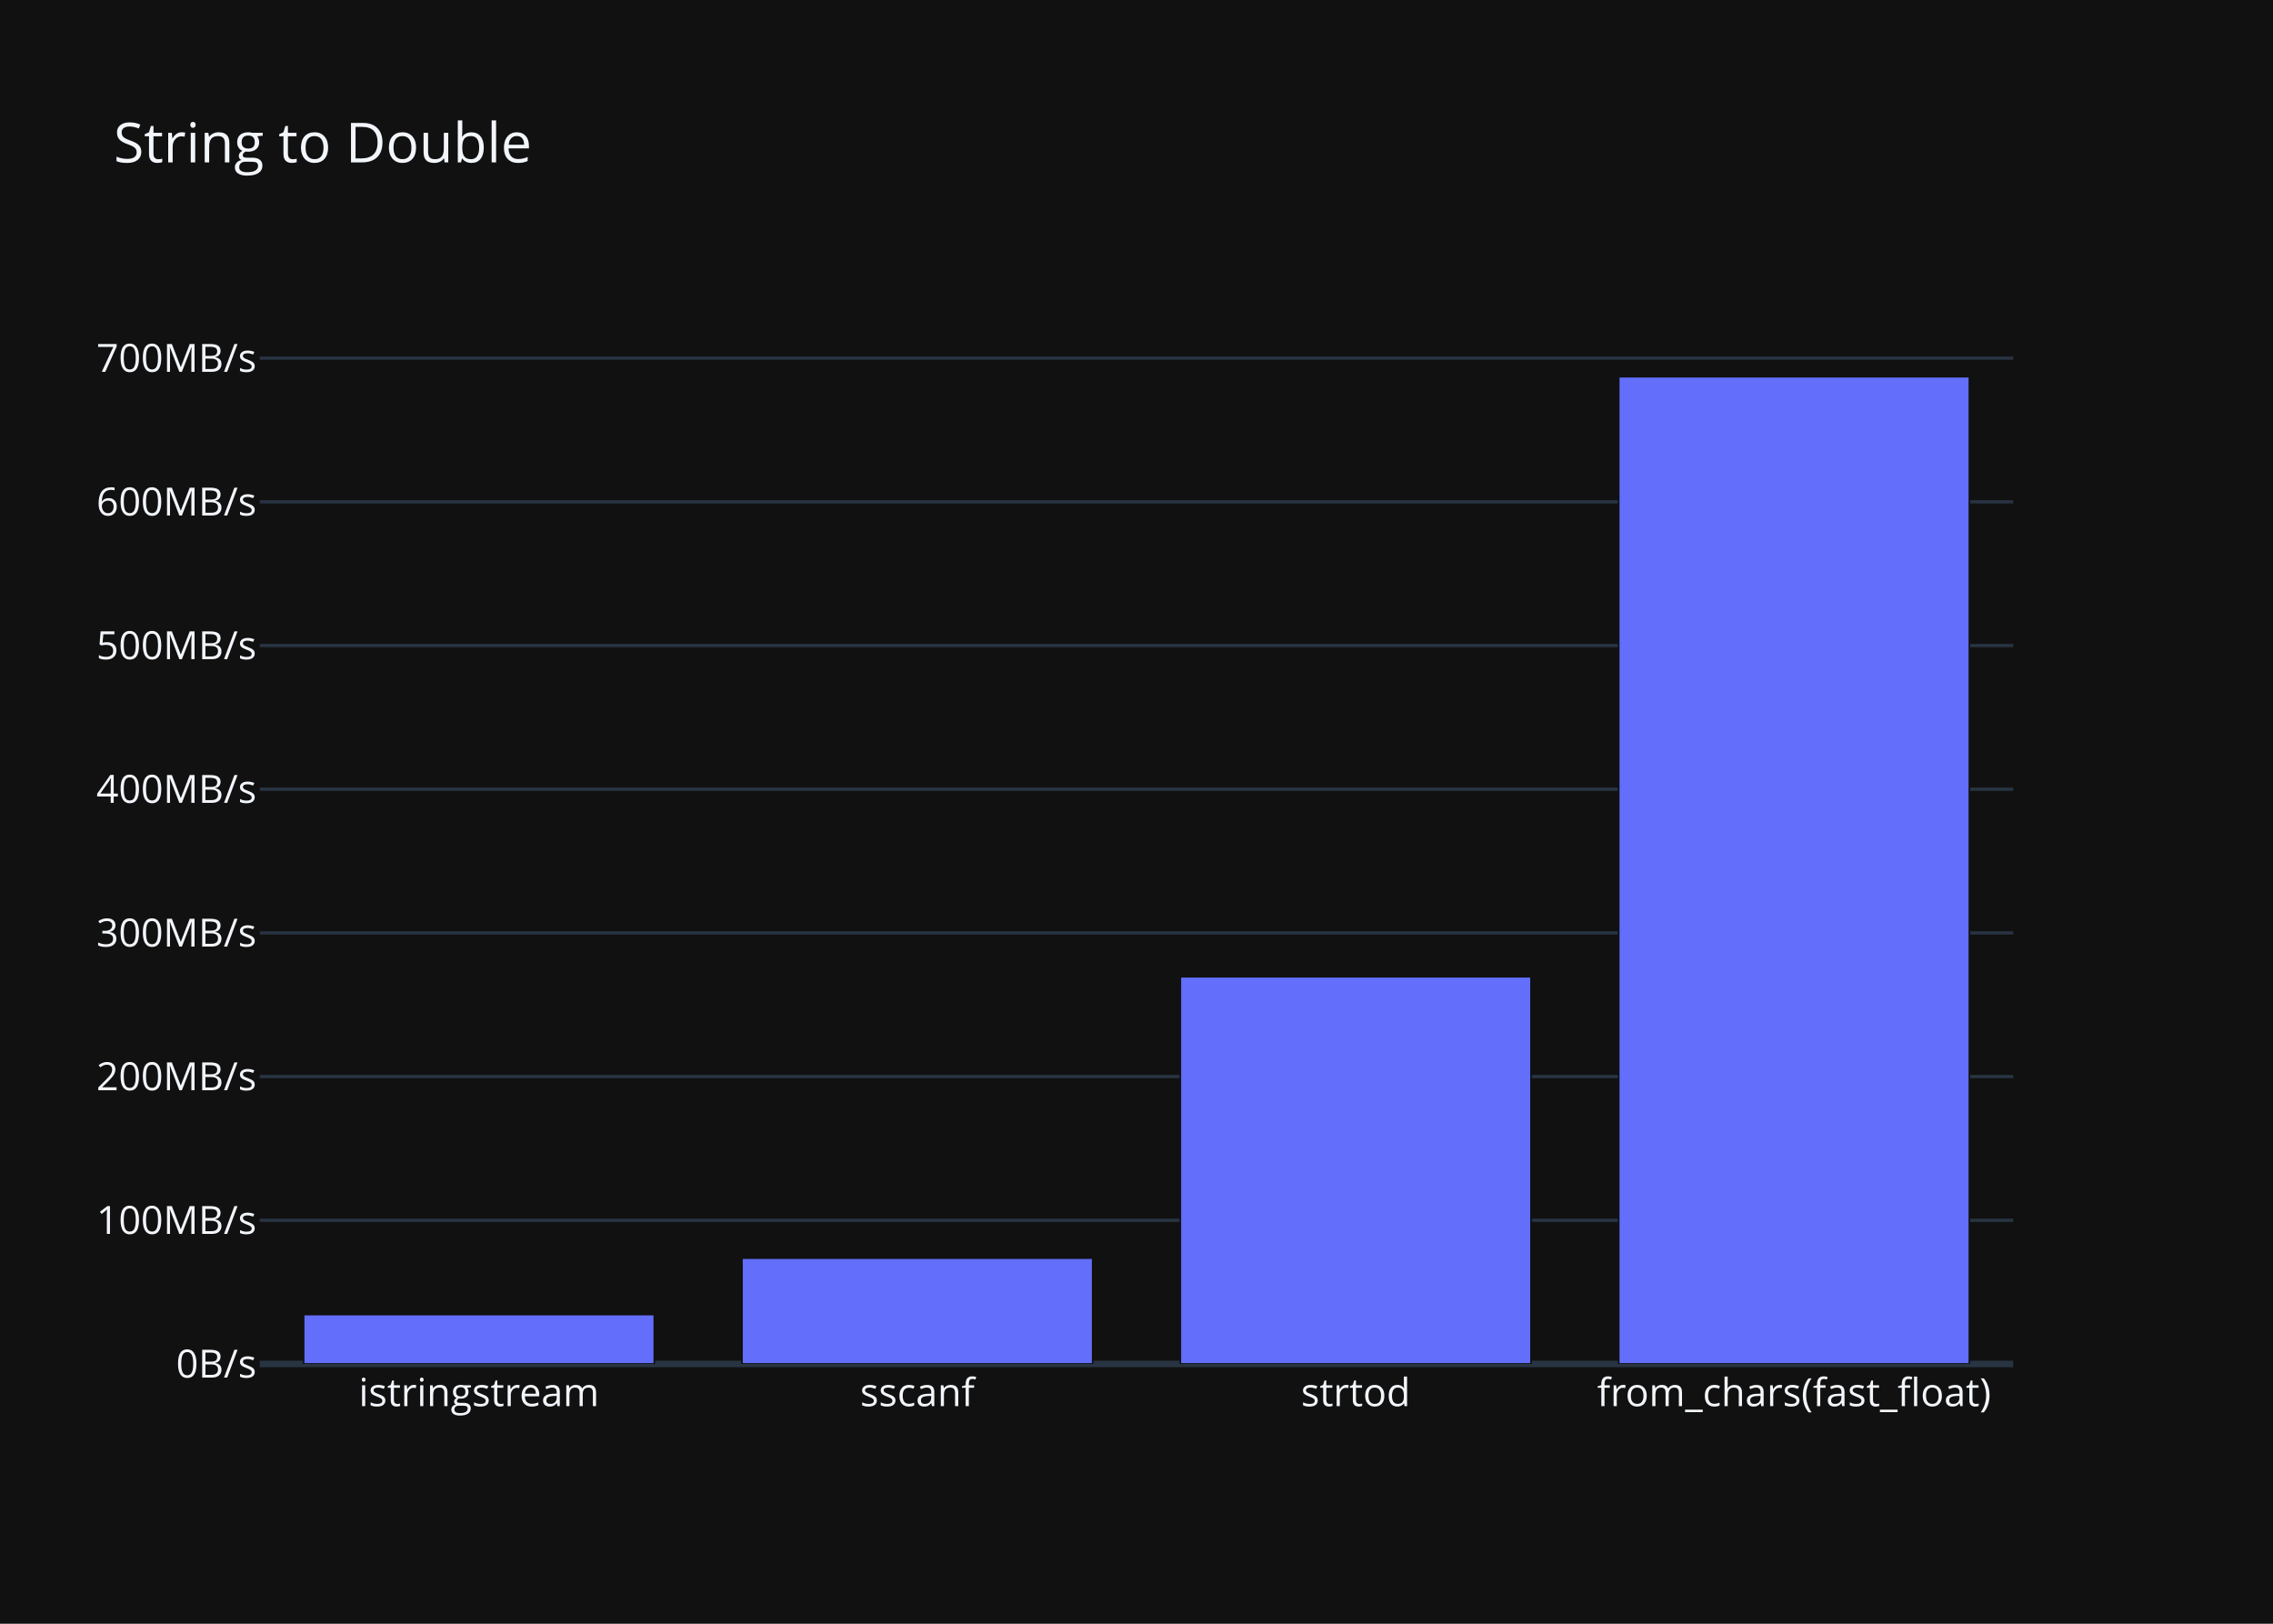
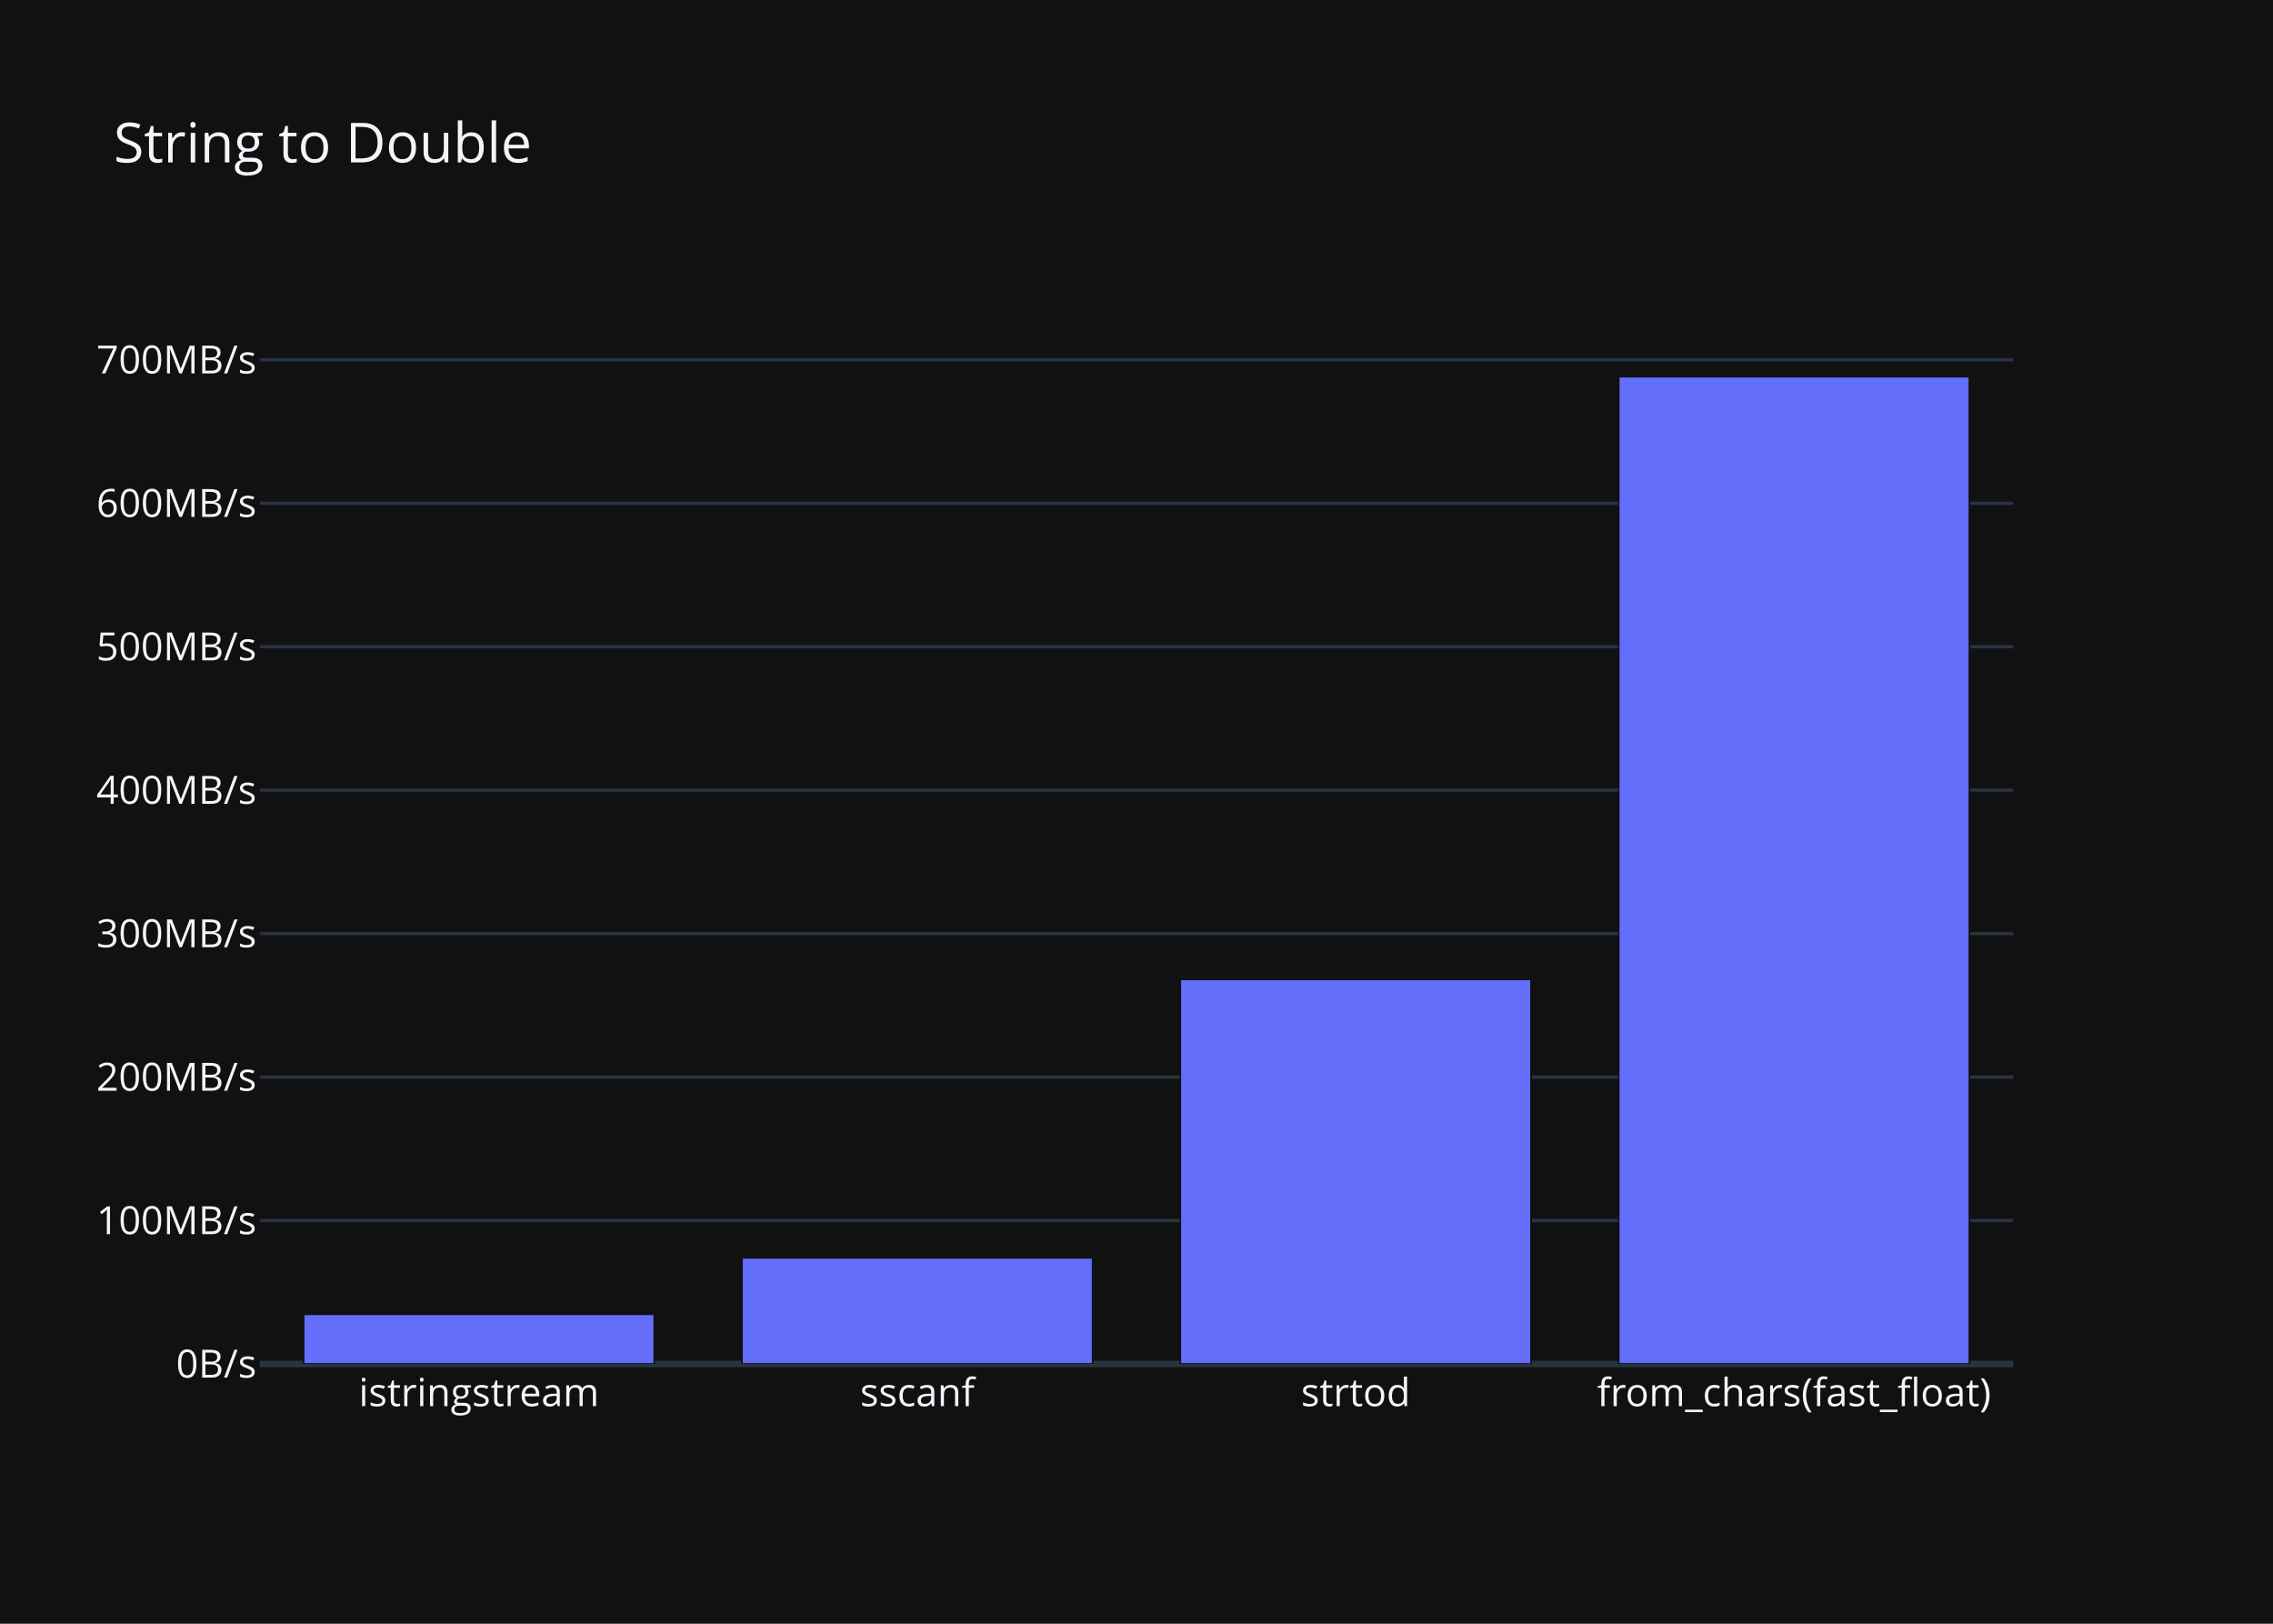
- <svg xmlns="http://www.w3.org/2000/svg" class="main-svg" width="700" height="500" style="" viewBox="0 0 700 500">
+ <svg xmlns="http://www.w3.org/2000/svg" class="main-svg" width="700" height="500" viewBox="0 0 700 500" style="">
  <rect x="0" y="0" width="700" height="500" style="fill: rgb(17, 17, 17); fill-opacity: 1;" />
-   <defs id="defs-d55694">
+   <defs id="defs-18ba49">
    <g class="clips">
-       <clipPath id="clipd55694xyplot" class="plotclip">
+       <clipPath id="clip18ba49xyplot" class="plotclip">
        <rect width="540" height="320" />
      </clipPath>
-       <clipPath class="axesclip" id="clipd55694x">
+       <clipPath class="axesclip" id="clip18ba49x">
        <rect x="80" y="0" width="540" height="500" />
      </clipPath>
-       <clipPath class="axesclip" id="clipd55694y">
+       <clipPath class="axesclip" id="clip18ba49y">
        <rect x="0" y="100" width="700" height="320" />
      </clipPath>
-       <clipPath class="axesclip" id="clipd55694xy">
+       <clipPath class="axesclip" id="clip18ba49xy">
        <rect x="80" y="100" width="540" height="320" />
      </clipPath>
    </g>
    <g class="gradients" />
    <g class="patterns" />
  </defs>
  <g class="bglayer" />
  <g class="layer-below">
    <g class="imagelayer" />
    <g class="shapelayer" />
  </g>
  <g class="cartesianlayer">
    <g class="subplot xy">
      <g class="layer-subplot">
        <g class="shapelayer" />
        <g class="imagelayer" />
      </g>
      <g class="minor-gridlayer">
        <g class="x" />
        <g class="y" />
      </g>
      <g class="gridlayer">
        <g class="x" />
        <g class="y">
-           <path class="ygrid crisp" transform="translate(0,375.76)" d="M80,0h540" style="stroke: rgb(40, 52, 66); stroke-opacity: 1; stroke-width: 1px;" />
-           <path class="ygrid crisp" transform="translate(0,331.51)" d="M80,0h540" style="stroke: rgb(40, 52, 66); stroke-opacity: 1; stroke-width: 1px;" />
-           <path class="ygrid crisp" transform="translate(0,287.27)" d="M80,0h540" style="stroke: rgb(40, 52, 66); stroke-opacity: 1; stroke-width: 1px;" />
-           <path class="ygrid crisp" transform="translate(0,243.02)" d="M80,0h540" style="stroke: rgb(40, 52, 66); stroke-opacity: 1; stroke-width: 1px;" />
-           <path class="ygrid crisp" transform="translate(0,198.78)" d="M80,0h540" style="stroke: rgb(40, 52, 66); stroke-opacity: 1; stroke-width: 1px;" />
-           <path class="ygrid crisp" transform="translate(0,154.53)" d="M80,0h540" style="stroke: rgb(40, 52, 66); stroke-opacity: 1; stroke-width: 1px;" />
-           <path class="ygrid crisp" transform="translate(0,110.29)" d="M80,0h540" style="stroke: rgb(40, 52, 66); stroke-opacity: 1; stroke-width: 1px;" />
+           <path class="ygrid crisp" transform="translate(0,375.83)" d="M80,0h540" style="stroke: rgb(40, 52, 66); stroke-opacity: 1; stroke-width: 1px;" />
+           <path class="ygrid crisp" transform="translate(0,331.66)" d="M80,0h540" style="stroke: rgb(40, 52, 66); stroke-opacity: 1; stroke-width: 1px;" />
+           <path class="ygrid crisp" transform="translate(0,287.48)" d="M80,0h540" style="stroke: rgb(40, 52, 66); stroke-opacity: 1; stroke-width: 1px;" />
+           <path class="ygrid crisp" transform="translate(0,243.31)" d="M80,0h540" style="stroke: rgb(40, 52, 66); stroke-opacity: 1; stroke-width: 1px;" />
+           <path class="ygrid crisp" transform="translate(0,199.14)" d="M80,0h540" style="stroke: rgb(40, 52, 66); stroke-opacity: 1; stroke-width: 1px;" />
+           <path class="ygrid crisp" transform="translate(0,154.97)" d="M80,0h540" style="stroke: rgb(40, 52, 66); stroke-opacity: 1; stroke-width: 1px;" />
+           <path class="ygrid crisp" transform="translate(0,110.79)" d="M80,0h540" style="stroke: rgb(40, 52, 66); stroke-opacity: 1; stroke-width: 1px;" />
        </g>
      </g>
      <g class="zerolinelayer">
        <path class="yzl zl crisp" transform="translate(0,420)" d="M80,0h540" style="stroke: rgb(40, 52, 66); stroke-opacity: 1; stroke-width: 2px;" />
      </g>
      <path class="xlines-below" />
      <path class="ylines-below" />
      <g class="overlines-below" />
      <g class="xaxislayer-below" />
      <g class="yaxislayer-below" />
      <g class="overaxes-below" />
-       <g class="plot" transform="translate(80,100)" clip-path="url(#clipd55694xyplot)">
+       <g class="plot" transform="translate(80,100)" clip-path="url(#clip18ba49xyplot)">
        <g class="barlayer mlayer">
          <g class="trace bars" style="opacity: 1;">
            <g class="points">
              <g class="point">
-                 <path d="M13.5,320V304.79H121.5V320Z" style="vector-effect: non-scaling-stroke; opacity: 1; stroke-width: 0.5px; fill: rgb(99, 110, 250); fill-opacity: 1; stroke: rgb(17, 17, 17); stroke-opacity: 1;" />
+                 <path d="M13.5,320V304.71H121.5V320Z" style="vector-effect: non-scaling-stroke; opacity: 1; stroke-width: 0.5px; fill: rgb(99, 110, 250); fill-opacity: 1; stroke: rgb(17, 17, 17); stroke-opacity: 1;" />
              </g>
              <g class="point">
-                 <path d="M148.5,320V287.42H256.5V320Z" style="vector-effect: non-scaling-stroke; opacity: 1; stroke-width: 0.5px; fill: rgb(99, 110, 250); fill-opacity: 1; stroke: rgb(17, 17, 17); stroke-opacity: 1;" />
+                 <path d="M148.5,320V287.32H256.5V320Z" style="vector-effect: non-scaling-stroke; opacity: 1; stroke-width: 0.5px; fill: rgb(99, 110, 250); fill-opacity: 1; stroke: rgb(17, 17, 17); stroke-opacity: 1;" />
              </g>
              <g class="point">
-                 <path d="M283.5,320V200.77H391.5V320Z" style="vector-effect: non-scaling-stroke; opacity: 1; stroke-width: 0.5px; fill: rgb(99, 110, 250); fill-opacity: 1; stroke: rgb(17, 17, 17); stroke-opacity: 1;" />
+                 <path d="M283.5,320V201.59H391.5V320Z" style="vector-effect: non-scaling-stroke; opacity: 1; stroke-width: 0.5px; fill: rgb(99, 110, 250); fill-opacity: 1; stroke: rgb(17, 17, 17); stroke-opacity: 1;" />
              </g>
              <g class="point">
                <path d="M418.5,320V16H526.5V320Z" style="vector-effect: non-scaling-stroke; opacity: 1; stroke-width: 0.5px; fill: rgb(99, 110, 250); fill-opacity: 1; stroke: rgb(17, 17, 17); stroke-opacity: 1;" />
              </g>
            </g>
          </g>
        </g>
      </g>
      <g class="overplot" />
      <path class="xlines-above crisp" d="M0,0" style="fill: none;" />
      <path class="ylines-above crisp" d="M0,0" style="fill: none;" />
      <g class="overlines-above" />
      <g class="xaxislayer-above">
        <g class="xtick">
          <text text-anchor="middle" x="0" y="433" transform="translate(147.5,0)" style="font-family: 'Open Sans', verdana, arial, sans-serif; font-size: 12px; fill: rgb(242, 245, 250); fill-opacity: 1; white-space: pre; opacity: 1;">istringstream</text>
        </g>
        <g class="xtick">
          <text text-anchor="middle" x="0" y="433" transform="translate(282.5,0)" style="font-family: 'Open Sans', verdana, arial, sans-serif; font-size: 12px; fill: rgb(242, 245, 250); fill-opacity: 1; white-space: pre; opacity: 1;">sscanf</text>
        </g>
        <g class="xtick">
          <text text-anchor="middle" x="0" y="433" transform="translate(417.5,0)" style="font-family: 'Open Sans', verdana, arial, sans-serif; font-size: 12px; fill: rgb(242, 245, 250); fill-opacity: 1; white-space: pre; opacity: 1;">strtod</text>
        </g>
        <g class="xtick">
          <text text-anchor="middle" x="0" y="433" transform="translate(552.5,0)" style="font-family: 'Open Sans', verdana, arial, sans-serif; font-size: 12px; fill: rgb(242, 245, 250); fill-opacity: 1; white-space: pre; opacity: 1;">from_chars(fast_float)</text>
        </g>
      </g>
      <g class="yaxislayer-above">
        <g class="ytick">
          <text text-anchor="end" x="79" y="4.2" transform="translate(0,420)" style="font-family: 'Open Sans', verdana, arial, sans-serif; font-size: 12px; fill: rgb(242, 245, 250); fill-opacity: 1; white-space: pre; opacity: 1;">0B/s</text>
        </g>
        <g class="ytick">
-           <text text-anchor="end" x="79" y="4.2" style="font-family: 'Open Sans', verdana, arial, sans-serif; font-size: 12px; fill: rgb(242, 245, 250); fill-opacity: 1; white-space: pre; opacity: 1;" transform="translate(0,375.76)">100MB/s</text>
+           <text text-anchor="end" x="79" y="4.2" style="font-family: 'Open Sans', verdana, arial, sans-serif; font-size: 12px; fill: rgb(242, 245, 250); fill-opacity: 1; white-space: pre; opacity: 1;" transform="translate(0,375.83)">100MB/s</text>
        </g>
        <g class="ytick">
-           <text text-anchor="end" x="79" y="4.2" style="font-family: 'Open Sans', verdana, arial, sans-serif; font-size: 12px; fill: rgb(242, 245, 250); fill-opacity: 1; white-space: pre; opacity: 1;" transform="translate(0,331.51)">200MB/s</text>
+           <text text-anchor="end" x="79" y="4.2" style="font-family: 'Open Sans', verdana, arial, sans-serif; font-size: 12px; fill: rgb(242, 245, 250); fill-opacity: 1; white-space: pre; opacity: 1;" transform="translate(0,331.66)">200MB/s</text>
        </g>
        <g class="ytick">
-           <text text-anchor="end" x="79" y="4.2" style="font-family: 'Open Sans', verdana, arial, sans-serif; font-size: 12px; fill: rgb(242, 245, 250); fill-opacity: 1; white-space: pre; opacity: 1;" transform="translate(0,287.27)">300MB/s</text>
+           <text text-anchor="end" x="79" y="4.2" style="font-family: 'Open Sans', verdana, arial, sans-serif; font-size: 12px; fill: rgb(242, 245, 250); fill-opacity: 1; white-space: pre; opacity: 1;" transform="translate(0,287.48)">300MB/s</text>
        </g>
        <g class="ytick">
-           <text text-anchor="end" x="79" y="4.2" style="font-family: 'Open Sans', verdana, arial, sans-serif; font-size: 12px; fill: rgb(242, 245, 250); fill-opacity: 1; white-space: pre; opacity: 1;" transform="translate(0,243.02)">400MB/s</text>
+           <text text-anchor="end" x="79" y="4.2" style="font-family: 'Open Sans', verdana, arial, sans-serif; font-size: 12px; fill: rgb(242, 245, 250); fill-opacity: 1; white-space: pre; opacity: 1;" transform="translate(0,243.31)">400MB/s</text>
        </g>
        <g class="ytick">
-           <text text-anchor="end" x="79" y="4.2" style="font-family: 'Open Sans', verdana, arial, sans-serif; font-size: 12px; fill: rgb(242, 245, 250); fill-opacity: 1; white-space: pre; opacity: 1;" transform="translate(0,198.78)">500MB/s</text>
+           <text text-anchor="end" x="79" y="4.2" style="font-family: 'Open Sans', verdana, arial, sans-serif; font-size: 12px; fill: rgb(242, 245, 250); fill-opacity: 1; white-space: pre; opacity: 1;" transform="translate(0,199.14)">500MB/s</text>
        </g>
        <g class="ytick">
-           <text text-anchor="end" x="79" y="4.2" style="font-family: 'Open Sans', verdana, arial, sans-serif; font-size: 12px; fill: rgb(242, 245, 250); fill-opacity: 1; white-space: pre; opacity: 1;" transform="translate(0,154.53)">600MB/s</text>
+           <text text-anchor="end" x="79" y="4.2" style="font-family: 'Open Sans', verdana, arial, sans-serif; font-size: 12px; fill: rgb(242, 245, 250); fill-opacity: 1; white-space: pre; opacity: 1;" transform="translate(0,154.97)">600MB/s</text>
        </g>
        <g class="ytick">
-           <text text-anchor="end" x="79" y="4.2" style="font-family: 'Open Sans', verdana, arial, sans-serif; font-size: 12px; fill: rgb(242, 245, 250); fill-opacity: 1; white-space: pre; opacity: 1;" transform="translate(0,110.29)">700MB/s</text>
+           <text text-anchor="end" x="79" y="4.2" style="font-family: 'Open Sans', verdana, arial, sans-serif; font-size: 12px; fill: rgb(242, 245, 250); fill-opacity: 1; white-space: pre; opacity: 1;" transform="translate(0,110.79)">700MB/s</text>
        </g>
      </g>
      <g class="overaxes-above" />
    </g>
  </g>
  <g class="polarlayer" />
  <g class="smithlayer" />
  <g class="ternarylayer" />
  <g class="geolayer" />
  <g class="funnelarealayer" />
  <g class="pielayer" />
  <g class="iciclelayer" />
  <g class="treemaplayer" />
  <g class="sunburstlayer" />
  <g class="glimages" />
-   <defs id="topdefs-d55694">
+   <defs id="topdefs-18ba49">
    <g class="clips" />
  </defs>
  <g class="layer-above">
    <g class="imagelayer" />
    <g class="shapelayer" />
  </g>
  <g class="infolayer">
    <g class="g-gtitle">
      <text class="gtitle" x="35" y="50" text-anchor="start" dy="0em" style="font-family: 'Open Sans', verdana, arial, sans-serif; font-size: 17px; fill: rgb(242, 245, 250); opacity: 1; font-weight: normal; white-space: pre;">String to Double</text>
    </g>
    <g class="g-xtitle" />
    <g class="g-ytitle" />
  </g>
</svg>
